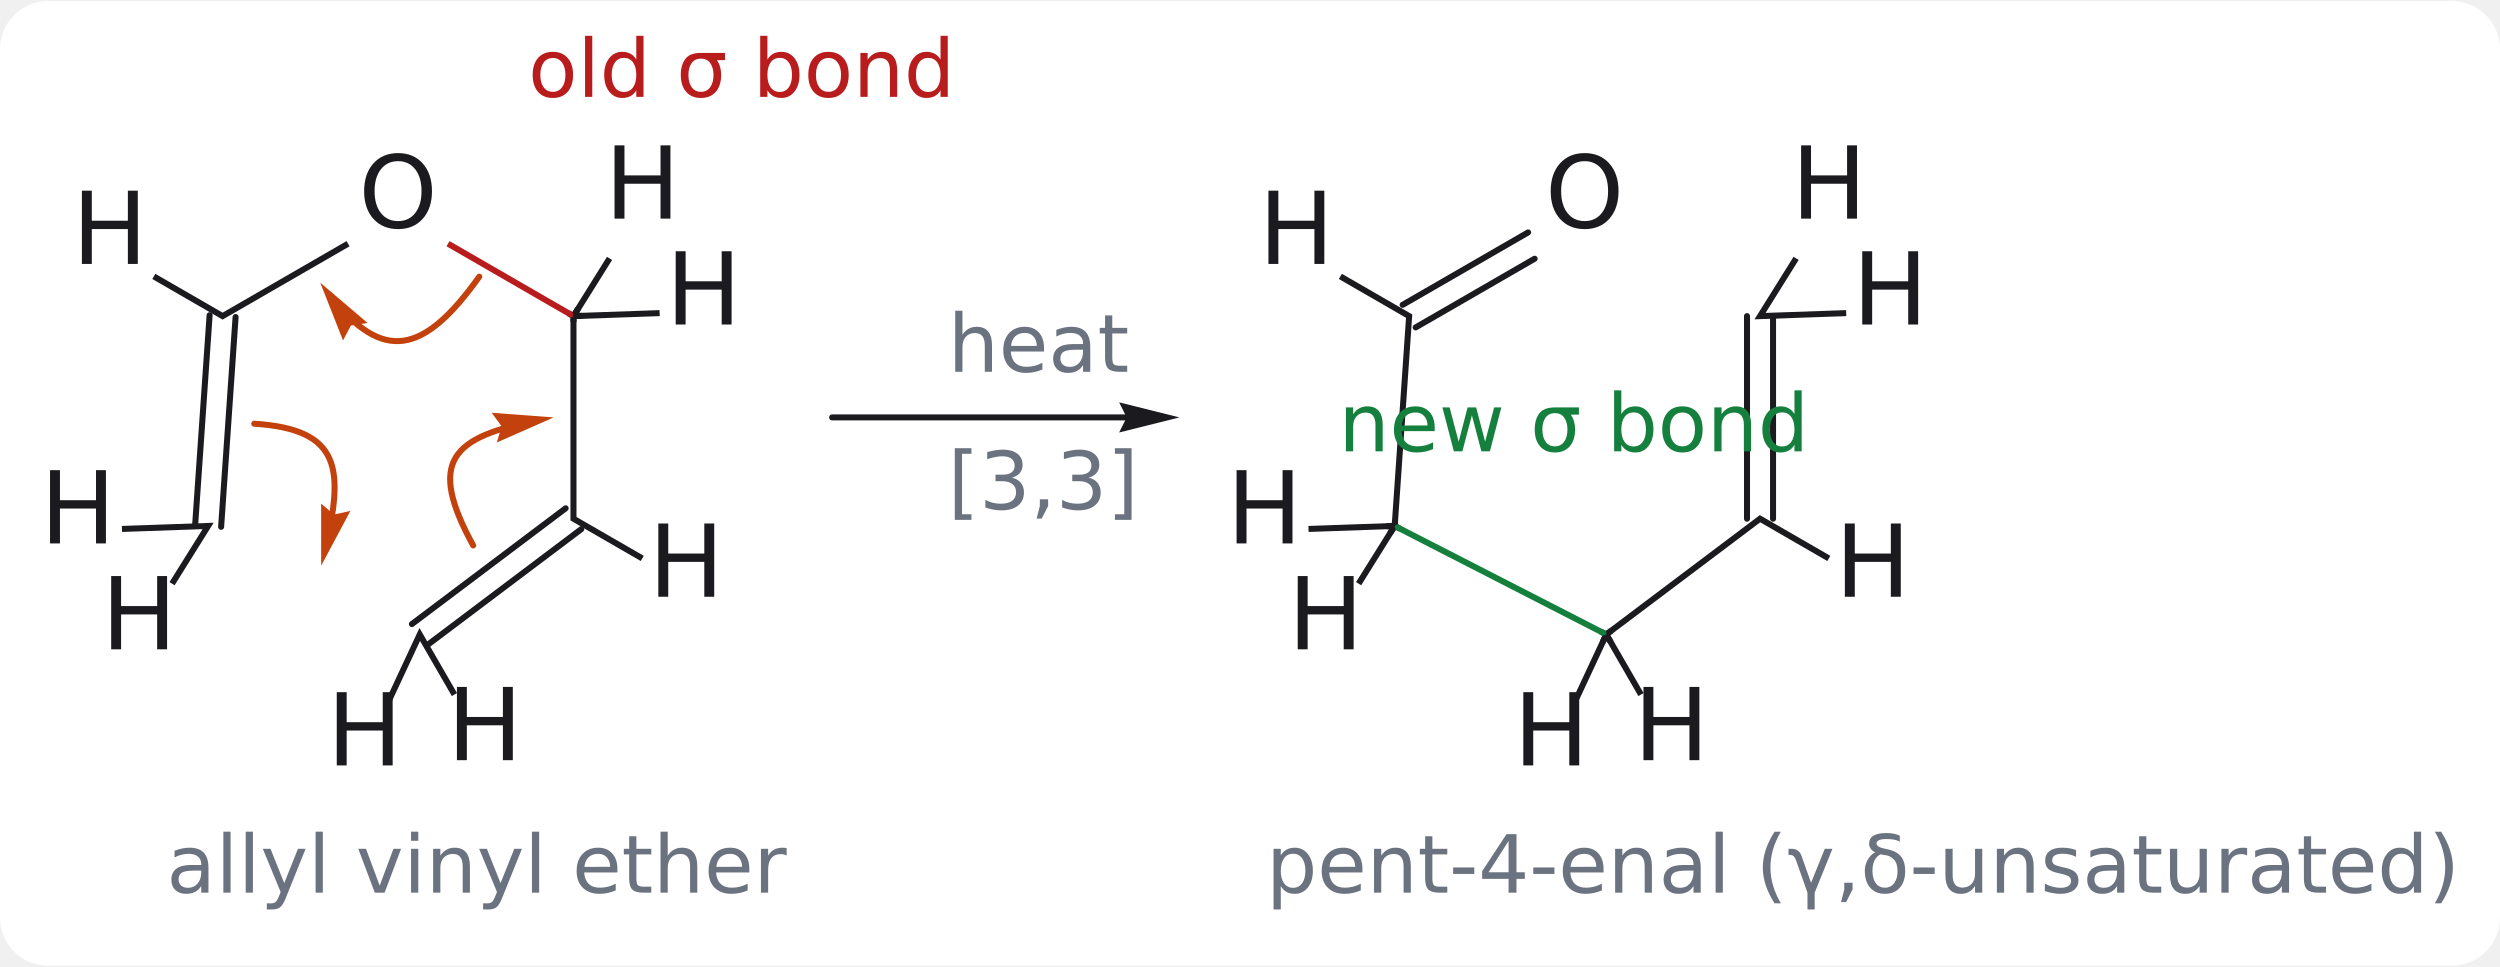
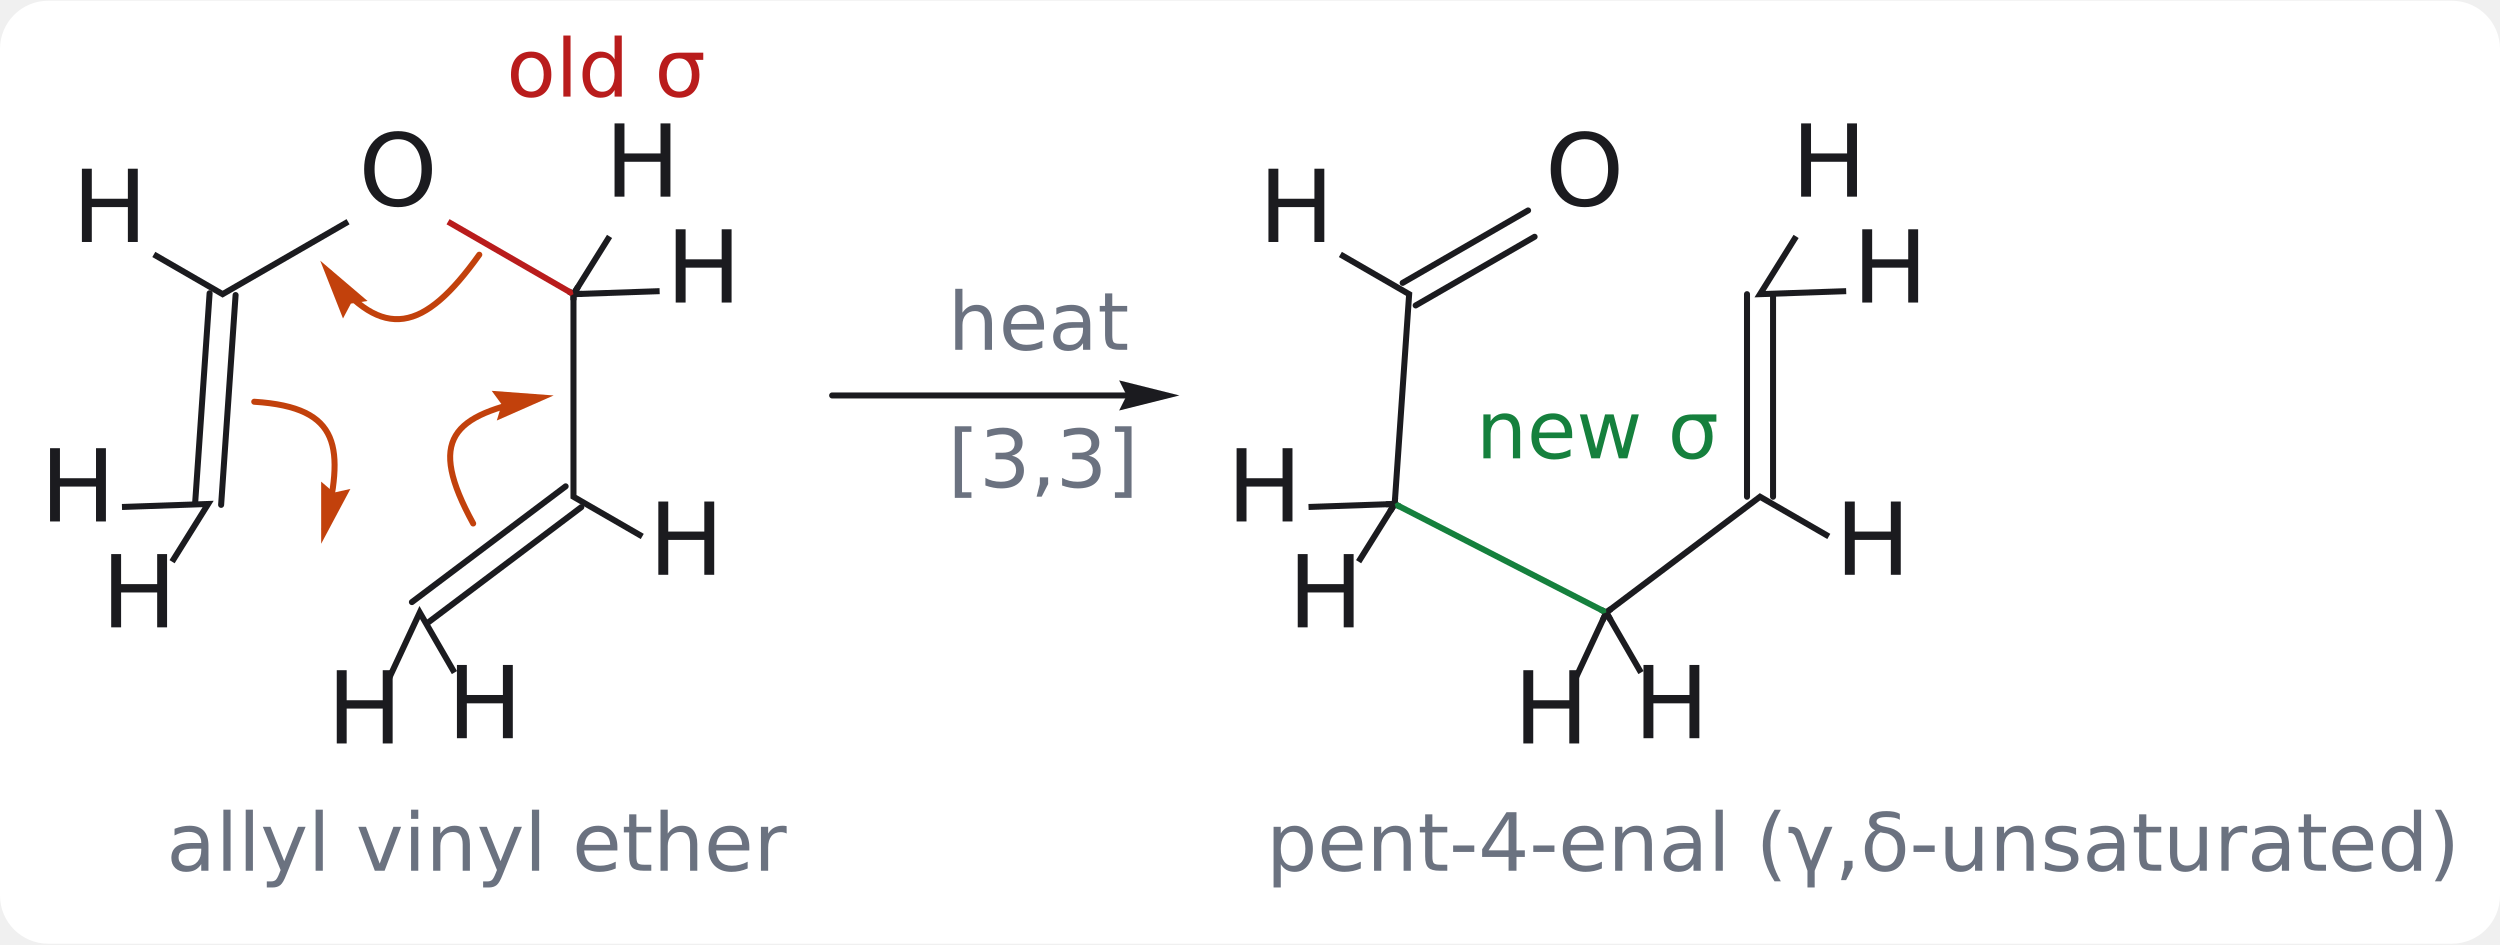
- <svg xmlns="http://www.w3.org/2000/svg" viewBox="-115.532 -120.867 725.633 280" width="450" height="174">
+ <svg xmlns="http://www.w3.org/2000/svg" viewBox="-115.532 -114.567 725.633 273.7" width="450" height="170">
  <style>.c-ink.fill{fill:#1b1b1f}.c-ink.stroke{stroke:#1b1b1f}.c-arrow.fill{fill:#c2410c}.c-arrow.stroke{stroke:#c2410c}.c-nu.fill{fill:#1d4ed8}.c-nu.stroke{stroke:#1d4ed8}.c-el.fill{fill:#b91c1c}.c-el.stroke{stroke:#b91c1c}.c-good.fill{fill:#15803d}.c-good.stroke{stroke:#15803d}.c-muted.fill{fill:#6b7280}.c-muted.stroke{stroke:#6b7280}.card{fill:#ffffff}@media (prefers-color-scheme: dark){.c-ink.fill{fill:#e6e6ea}.c-ink.stroke{stroke:#e6e6ea}.c-arrow.fill{fill:#ff9f5a}.c-arrow.stroke{stroke:#ff9f5a}.c-nu.fill{fill:#8ab4ff}.c-nu.stroke{stroke:#8ab4ff}.c-el.fill{fill:#ff8a8a}.c-el.stroke{stroke:#ff8a8a}.c-good.fill{fill:#6ee7a0}.c-good.stroke{stroke:#6ee7a0}.c-muted.fill{fill:#9ca3af}.c-muted.stroke{stroke:#9ca3af}.card{fill:#1e1e1e}}</style>
-   <rect class="card" x="-115.532" y="-120.867" width="725.633" height="280.000" rx="14" />
+   <rect class="card" x="-115.532" y="-114.567" width="725.633" height="273.700" rx="14" />
  <line class="c-ink stroke" x1="53.195" y1="32.42" x2="8.574" y2="66.02" stroke-width="1.75" stroke-linecap="round" />
  <line class="c-ink stroke" x1="48.647" y1="26.38" x2="4.026" y2="59.98" stroke-width="1.75" stroke-linecap="round" />
  <line class="c-ink stroke" x1="-47.15" y1="-29.14" x2="-51.35" y2="31.76" stroke-width="1.75" stroke-linecap="round" />
  <line class="c-ink stroke" x1="-54.692" y1="-29.66" x2="-58.892" y2="31.24" stroke-width="1.75" stroke-linecap="round" />
  <line class="c-ink stroke" x1="329.892" y1="-46.059" x2="295.369" y2="-26.126" stroke-width="1.75" stroke-linecap="round" />
  <line class="c-ink stroke" x1="328.002" y1="-53.697" x2="291.589" y2="-32.674" stroke-width="1.75" stroke-linecap="round" />
  <line class="c-ink stroke" x1="391.541" y1="29.4" x2="391.541" y2="-29.4" stroke-width="1.75" stroke-linecap="round" />
  <line class="c-ink stroke" x1="399.101" y1="29.4" x2="399.101" y2="-29.4" stroke-width="1.75" stroke-linecap="round" />
  <path class="c-ink fill stroke" d="M50.627 -30.58 L49.843 -31.033 L48.968 -29.517 L50.046 -28.895 L50.921 -29.4 Z M50.046 -28.895 L50.046 -27.65 L51.796 -27.65 L51.796 -28.555 L50.921 -29.4 Z M52.535 -30.332 L52.999 -31.074 L51.514 -32.001 L50.627 -30.58 L50.921 -29.4 Z M51.796 -28.555 L53.47 -28.613 L53.409 -30.362 L52.535 -30.332 L50.921 -29.4 Z " stroke-width="0" stroke-linecap="round" stroke-linejoin="round" />
  <path class="c-ink fill stroke" d="M350.612 61.971 L349.542 61.423 L348.744 62.98 L349.551 63.394 L350.7 63 Z M351.845 63.233 L352.624 62.646 L351.572 61.248 L350.612 61.971 L350.7 63 Z M350.783 64.893 L351.22 65.651 L352.736 64.776 L351.845 63.233 L350.7 63 Z M349.551 63.394 L348.827 64.946 L350.413 65.686 L350.783 64.893 L350.7 63 Z " stroke-width="0" stroke-linecap="round" stroke-linejoin="round" />
  <path class="c-ink fill stroke" d="M290.192 30.985 L290.273 29.814 L288.527 29.694 L288.461 30.653 L289.279 31.5 Z M289.595 32.645 L290.437 33.077 L291.236 31.52 L290.192 30.985 L289.279 31.5 Z M287.665 32.432 L287.201 33.174 L288.686 34.101 L289.595 32.645 L289.279 31.5 Z M288.461 30.653 L286.73 30.713 L286.791 32.462 L287.665 32.432 L289.279 31.5 Z " stroke-width="0" stroke-linecap="round" stroke-linejoin="round" />
  <path class="c-ink fill stroke" d="M50.046 -28.895 L50.046 29.905 L51.796 28.895 L51.796 -28.555 L50.921 -29.4 Z M-14.945 -51.182 L-50.921 -30.41 L-50.921 -28.39 L-14.07 -49.666 Z M52.535 -30.332 L62.133 -45.693 L60.649 -46.62 L50.627 -30.58 L50.921 -29.4 Z M51.796 -28.555 L75.96 -29.399 L75.899 -31.147 L52.535 -30.332 L50.921 -29.4 Z M50.046 29.905 L70.448 41.685 L71.323 40.169 L51.796 28.895 Z M6.383 64.893 L15.61 80.874 L17.125 79.999 L6.217 61.107 Z M6.217 61.107 L-3.336 81.592 L-1.75 82.331 L6.383 64.893 Z M-50.921 -30.41 L-70.448 -41.685 L-71.323 -40.169 L-50.921 -28.39 Z M-56.735 32.432 L-66.333 47.793 L-64.849 48.72 L-53.507 30.568 Z M-53.507 30.568 L-80.16 31.499 L-80.099 33.247 L-56.735 32.432 Z M292.569 -28.915 L288.461 30.653 L289.279 31.5 L290.192 30.985 L294.39 -29.885 Z M351.845 63.233 L395.385 30.447 L395.257 28.353 L350.612 61.971 L350.7 63 Z M396.935 -30.332 L406.533 -45.693 L405.049 -46.62 L393.707 -28.468 Z M393.707 -28.468 L420.36 -29.399 L420.299 -31.147 L396.935 -30.332 Z M395.385 30.447 L414.848 41.685 L415.723 40.169 L395.257 28.353 Z M350.783 64.893 L360.01 80.874 L361.525 79.999 L351.845 63.233 L350.7 63 Z M349.551 63.394 L341.064 81.592 L342.65 82.331 L350.783 64.893 L350.7 63 Z M294.39 -29.885 L273.952 -41.685 L273.077 -40.169 L292.569 -28.915 Z M287.665 32.432 L278.067 47.793 L279.551 48.72 L289.595 32.645 L289.279 31.5 Z M288.461 30.653 L264.24 31.499 L264.301 33.247 L287.665 32.432 L289.279 31.5 Z " stroke-width="0" stroke-linecap="round" stroke-linejoin="round" />
  <path class="c-good fill stroke" d="M289.595 32.645 L349.551 63.394 L350.7 63 L350.612 61.971 L290.192 30.985 L289.279 31.5 Z " stroke-width="0" stroke-linecap="round" stroke-linejoin="round" />
  <path class="c-el fill stroke" d="M14.07 -49.666 L50.046 -28.895 L50.921 -29.4 L50.627 -30.58 L14.945 -51.182 Z " stroke-width="0" stroke-linecap="round" stroke-linejoin="round" />
  <text class="c-ink fill" xml:space="preserve" x="-11.479" y="-75.256" font-family="DejaVu Sans" font-size="29.167" font-weight="normal" font-style="normal" text-decoration="none" dominant-baseline="text-before-edge">O</text>
  <text class="c-ink fill" xml:space="preserve" x="59.985" y="-77.896" font-family="DejaVu Sans" font-size="29.167" font-weight="normal" font-style="normal" text-decoration="none" dominant-baseline="text-before-edge">H</text>
  <text class="c-ink fill" xml:space="preserve" x="77.734" y="-47.161" font-family="DejaVu Sans" font-size="29.167" font-weight="normal" font-style="normal" text-decoration="none" dominant-baseline="text-before-edge">H</text>
  <text class="c-ink fill" xml:space="preserve" x="72.69" y="31.858" font-family="DejaVu Sans" font-size="29.167" font-weight="normal" font-style="normal" text-decoration="none" dominant-baseline="text-before-edge">H</text>
  <text class="c-ink fill" xml:space="preserve" x="14.234" y="79.293" font-family="DejaVu Sans" font-size="29.167" font-weight="normal" font-style="normal" text-decoration="none" dominant-baseline="text-before-edge">H</text>
  <text class="c-ink fill" xml:space="preserve" x="-20.643" y="80.818" font-family="DejaVu Sans" font-size="29.167" font-weight="normal" font-style="normal" text-decoration="none" dominant-baseline="text-before-edge">H</text>
  <text class="c-ink fill" xml:space="preserve" x="-94.622" y="-64.742" font-family="DejaVu Sans" font-size="29.167" font-weight="normal" font-style="normal" text-decoration="none" dominant-baseline="text-before-edge">H</text>
  <text class="c-ink fill" xml:space="preserve" x="-86.117" y="47.113" font-family="DejaVu Sans" font-size="29.167" font-weight="normal" font-style="normal" text-decoration="none" dominant-baseline="text-before-edge">H</text>
  <text class="c-ink fill" xml:space="preserve" x="-103.866" y="16.377" font-family="DejaVu Sans" font-size="29.167" font-weight="normal" font-style="normal" text-decoration="none" dominant-baseline="text-before-edge">H</text>
  <text class="c-ink fill" xml:space="preserve" x="332.921" y="-75.256" font-family="DejaVu Sans" font-size="29.167" font-weight="normal" font-style="normal" text-decoration="none" dominant-baseline="text-before-edge">O</text>
  <text class="c-ink fill" xml:space="preserve" x="404.385" y="-77.896" font-family="DejaVu Sans" font-size="29.167" font-weight="normal" font-style="normal" text-decoration="none" dominant-baseline="text-before-edge">H</text>
  <text class="c-ink fill" xml:space="preserve" x="422.134" y="-47.161" font-family="DejaVu Sans" font-size="29.167" font-weight="normal" font-style="normal" text-decoration="none" dominant-baseline="text-before-edge">H</text>
  <text class="c-ink fill" xml:space="preserve" x="417.09" y="31.858" font-family="DejaVu Sans" font-size="29.167" font-weight="normal" font-style="normal" text-decoration="none" dominant-baseline="text-before-edge">H</text>
  <text class="c-ink fill" xml:space="preserve" x="358.634" y="79.293" font-family="DejaVu Sans" font-size="29.167" font-weight="normal" font-style="normal" text-decoration="none" dominant-baseline="text-before-edge">H</text>
  <text class="c-ink fill" xml:space="preserve" x="323.757" y="80.818" font-family="DejaVu Sans" font-size="29.167" font-weight="normal" font-style="normal" text-decoration="none" dominant-baseline="text-before-edge">H</text>
  <text class="c-ink fill" xml:space="preserve" x="249.778" y="-64.742" font-family="DejaVu Sans" font-size="29.167" font-weight="normal" font-style="normal" text-decoration="none" dominant-baseline="text-before-edge">H</text>
  <text class="c-ink fill" xml:space="preserve" x="258.283" y="47.113" font-family="DejaVu Sans" font-size="29.167" font-weight="normal" font-style="normal" text-decoration="none" dominant-baseline="text-before-edge">H</text>
  <text class="c-ink fill" xml:space="preserve" x="240.534" y="16.377" font-family="DejaVu Sans" font-size="29.167" font-weight="normal" font-style="normal" text-decoration="none" dominant-baseline="text-before-edge">H</text>
  <path class="c-ink stroke" d="M126 0 L222.425 0 " fill="none" stroke-width="1.75" stroke-linecap="round" stroke-linejoin="round" />
  <path class="c-ink fill stroke" d="M226.8 0 L209.3 -4.375 L211.488 0 L209.3 4.375 Z " stroke-width="0" stroke-linecap="round" stroke-linejoin="round" />
  <path class="c-arrow stroke" d="M-41.737 1.828 C-16.2 3.449 -15.718 15.336 -21.274 38.799 " fill="none" stroke-width="1.75" stroke-linecap="round" stroke-linejoin="round" />
  <path class="c-arrow fill stroke" d="M-22.311 43.05 L-13.827 27.131 L-18.601 28.194 L-22.316 25.011 Z " stroke-width="0" stroke-linecap="round" stroke-linejoin="round" />
  <path class="c-arrow stroke" d="M21.807 37.165 C8.409 12.679 15.361 5.694 40.865 0.782 " fill="none" stroke-width="1.75" stroke-linecap="round" stroke-linejoin="round" />
  <path class="c-arrow fill stroke" d="M45.171 0 L27.182 -1.345 L30.08 2.596 L28.666 7.279 Z " stroke-width="0" stroke-linecap="round" stroke-linejoin="round" />
  <path class="c-arrow stroke" d="M23.585 -40.852 C7.496 -18.328 -4.325 -15.598 -19.969 -35.612 " fill="none" stroke-width="1.75" stroke-linecap="round" stroke-linejoin="round" />
  <path class="c-arrow fill stroke" d="M-22.585 -39.12 L-15.974 -22.337 L-13.685 -26.66 L-8.854 -27.423 Z " stroke-width="0" stroke-linecap="round" stroke-linejoin="round" />
  <text class="c-muted fill" xml:space="preserve" x="159.6" y="-29.4" font-family="DejaVu Sans" font-size="23.333" font-weight="normal" font-style="normal" text-decoration="none" dominant-baseline="text-before-edge">heat</text>
  <text class="c-muted fill" xml:space="preserve" x="159.6" y="10.5" font-family="DejaVu Sans" font-size="23.333" font-weight="normal" font-style="normal" text-decoration="none" dominant-baseline="text-before-edge">[3,3]</text>
-   <text class="c-el fill" xml:space="preserve" x="37.8" y="-109.2" font-family="DejaVu Sans" font-size="23.333" font-weight="normal" font-style="normal" text-decoration="none" dominant-baseline="text-before-edge">old σ bond</text>
+   <text class="c-el fill" xml:space="preserve" x="31.5" y="-102.9" font-family="DejaVu Sans" font-size="23.333" font-weight="normal" font-style="normal" text-decoration="none" dominant-baseline="text-before-edge">old σ</text>
  <text class="c-muted fill" xml:space="preserve" x="-67.2" y="121.8" font-family="DejaVu Sans" font-size="23.333" font-weight="normal" font-style="normal" text-decoration="none" dominant-baseline="text-before-edge">allyl vinyl ether</text>
-   <text class="c-good fill" xml:space="preserve" x="273" y="-6.3" font-family="DejaVu Sans" font-size="23.333" font-weight="normal" font-style="normal" text-decoration="none" dominant-baseline="text-before-edge">new σ bond</text>
+   <text class="c-good fill" xml:space="preserve" x="312.9" y="2.1" font-family="DejaVu Sans" font-size="23.333" font-weight="normal" font-style="normal" text-decoration="none" dominant-baseline="text-before-edge">new σ</text>
  <text class="c-muted fill" xml:space="preserve" x="252" y="121.8" font-family="DejaVu Sans" font-size="23.333" font-weight="normal" font-style="normal" text-decoration="none" dominant-baseline="text-before-edge">pent-4-enal (γ,δ-unsaturated)</text>
</svg>
